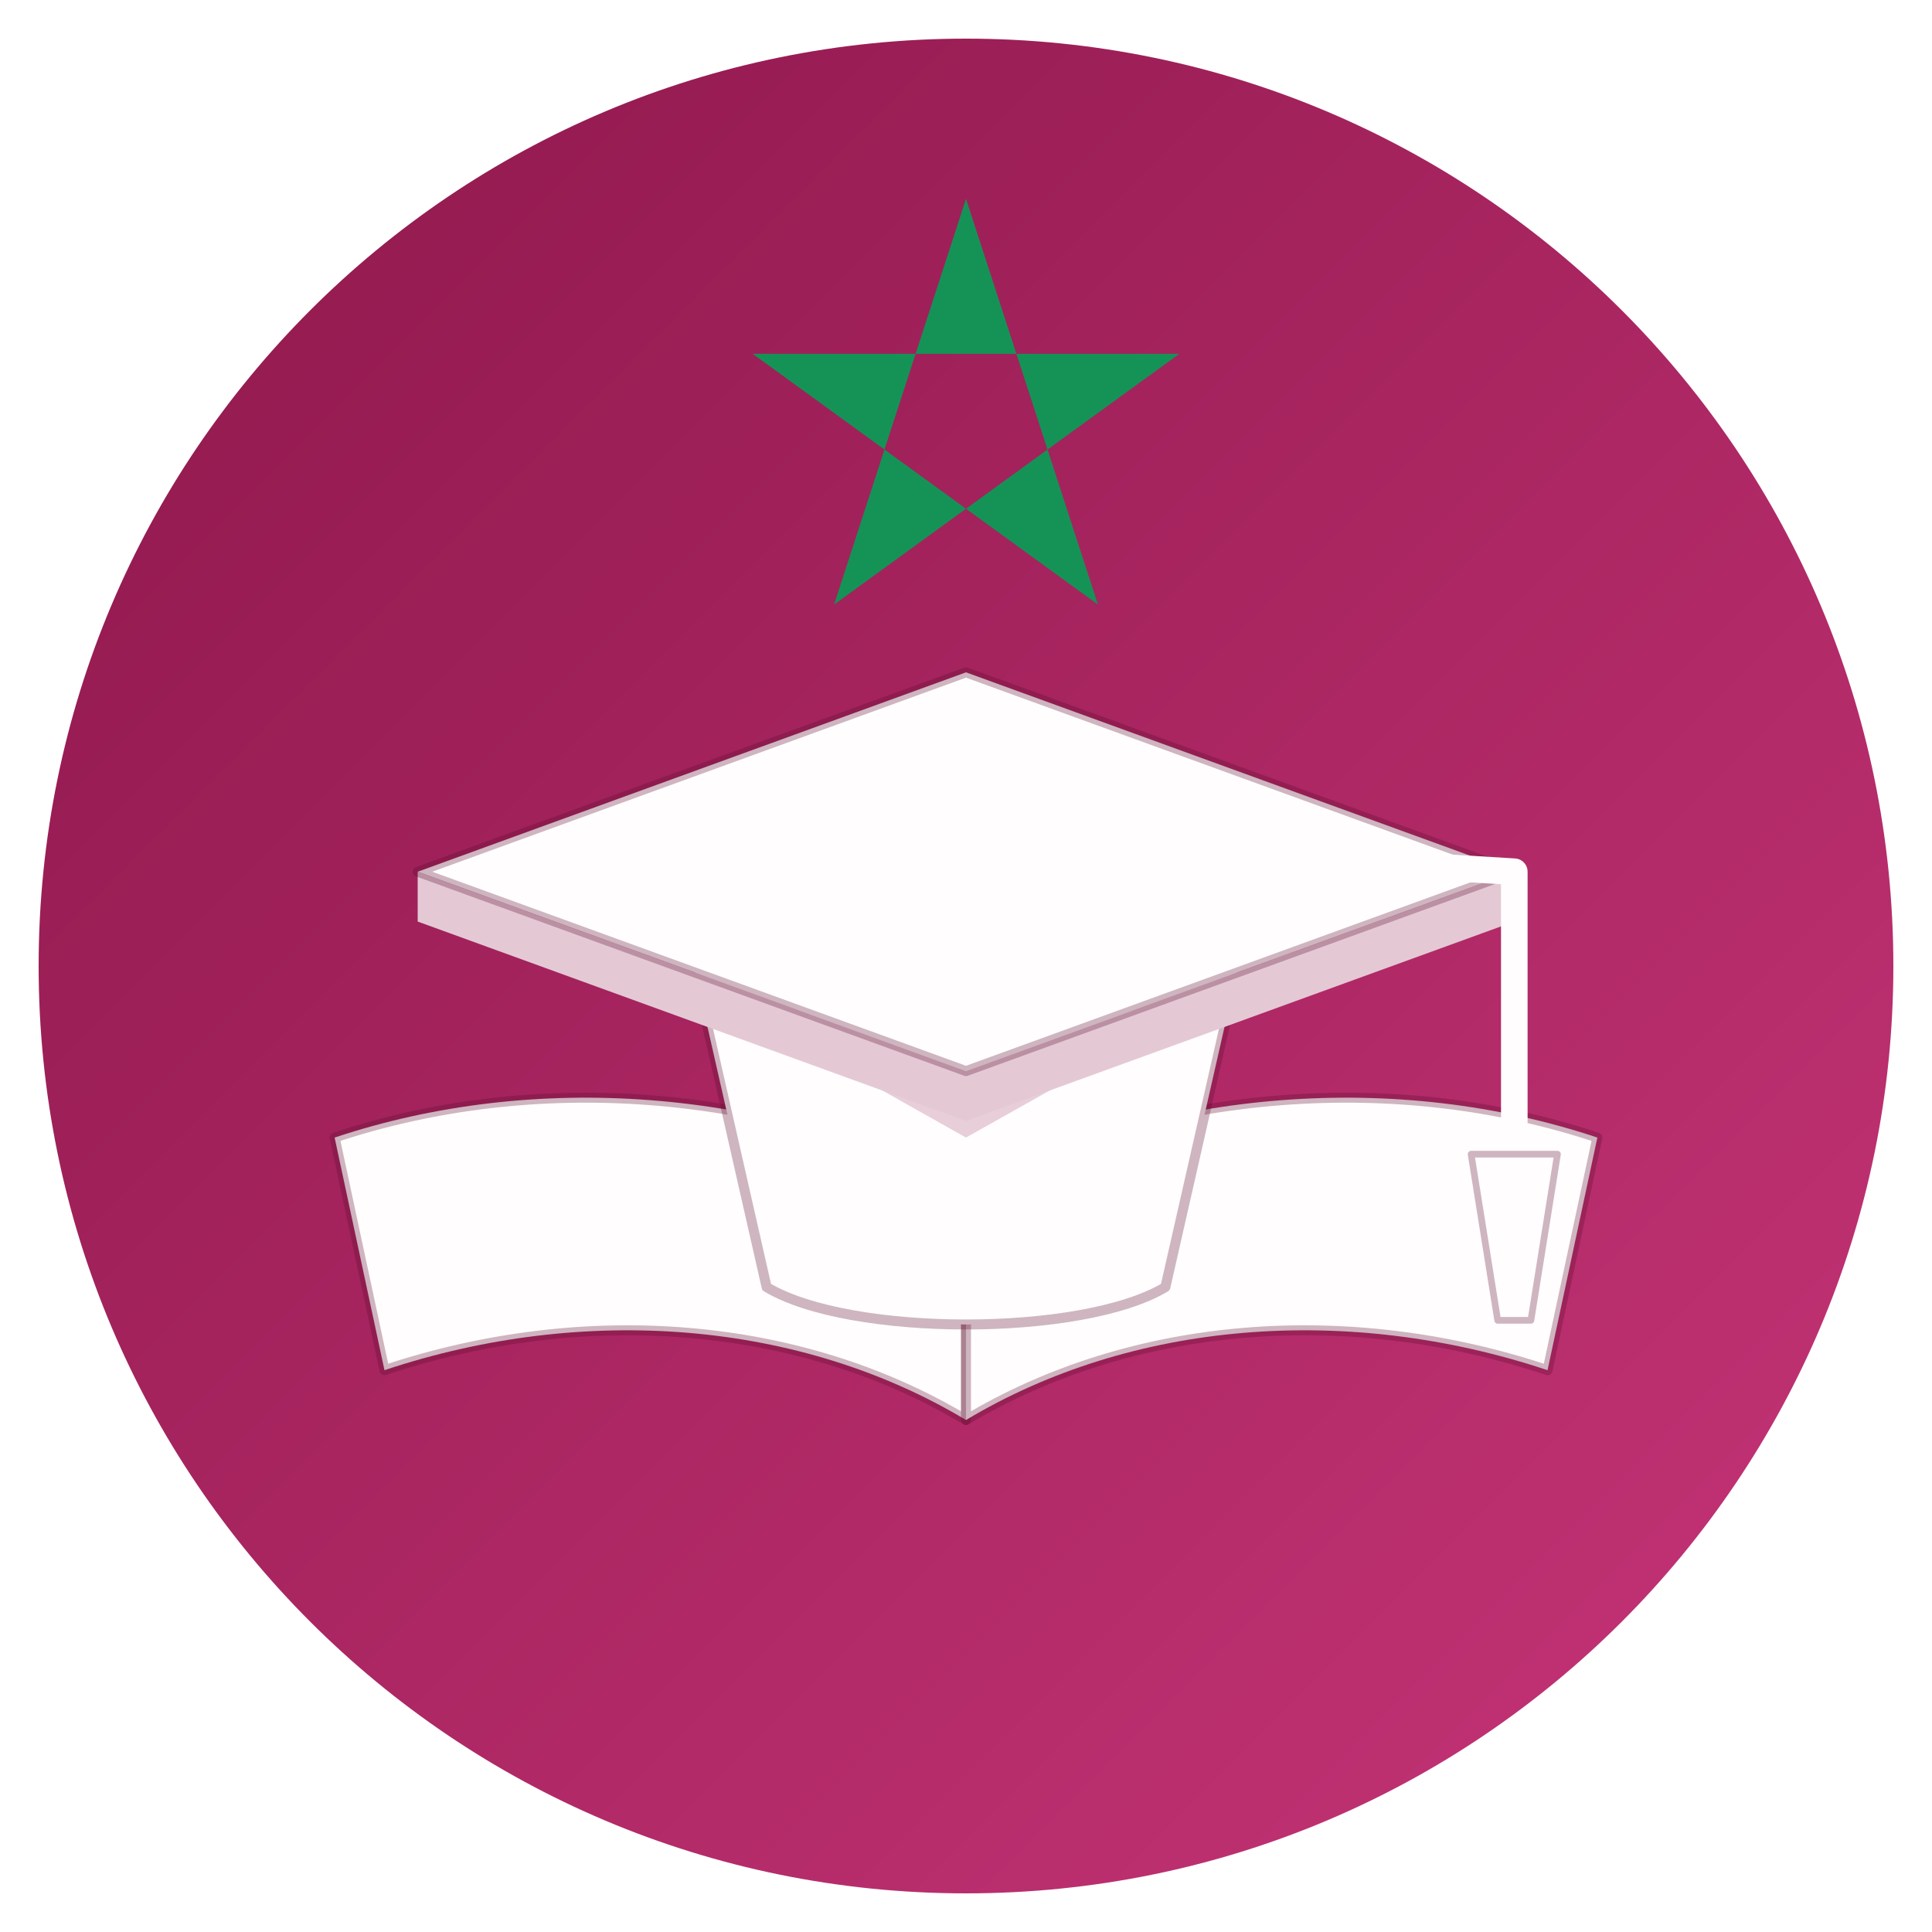
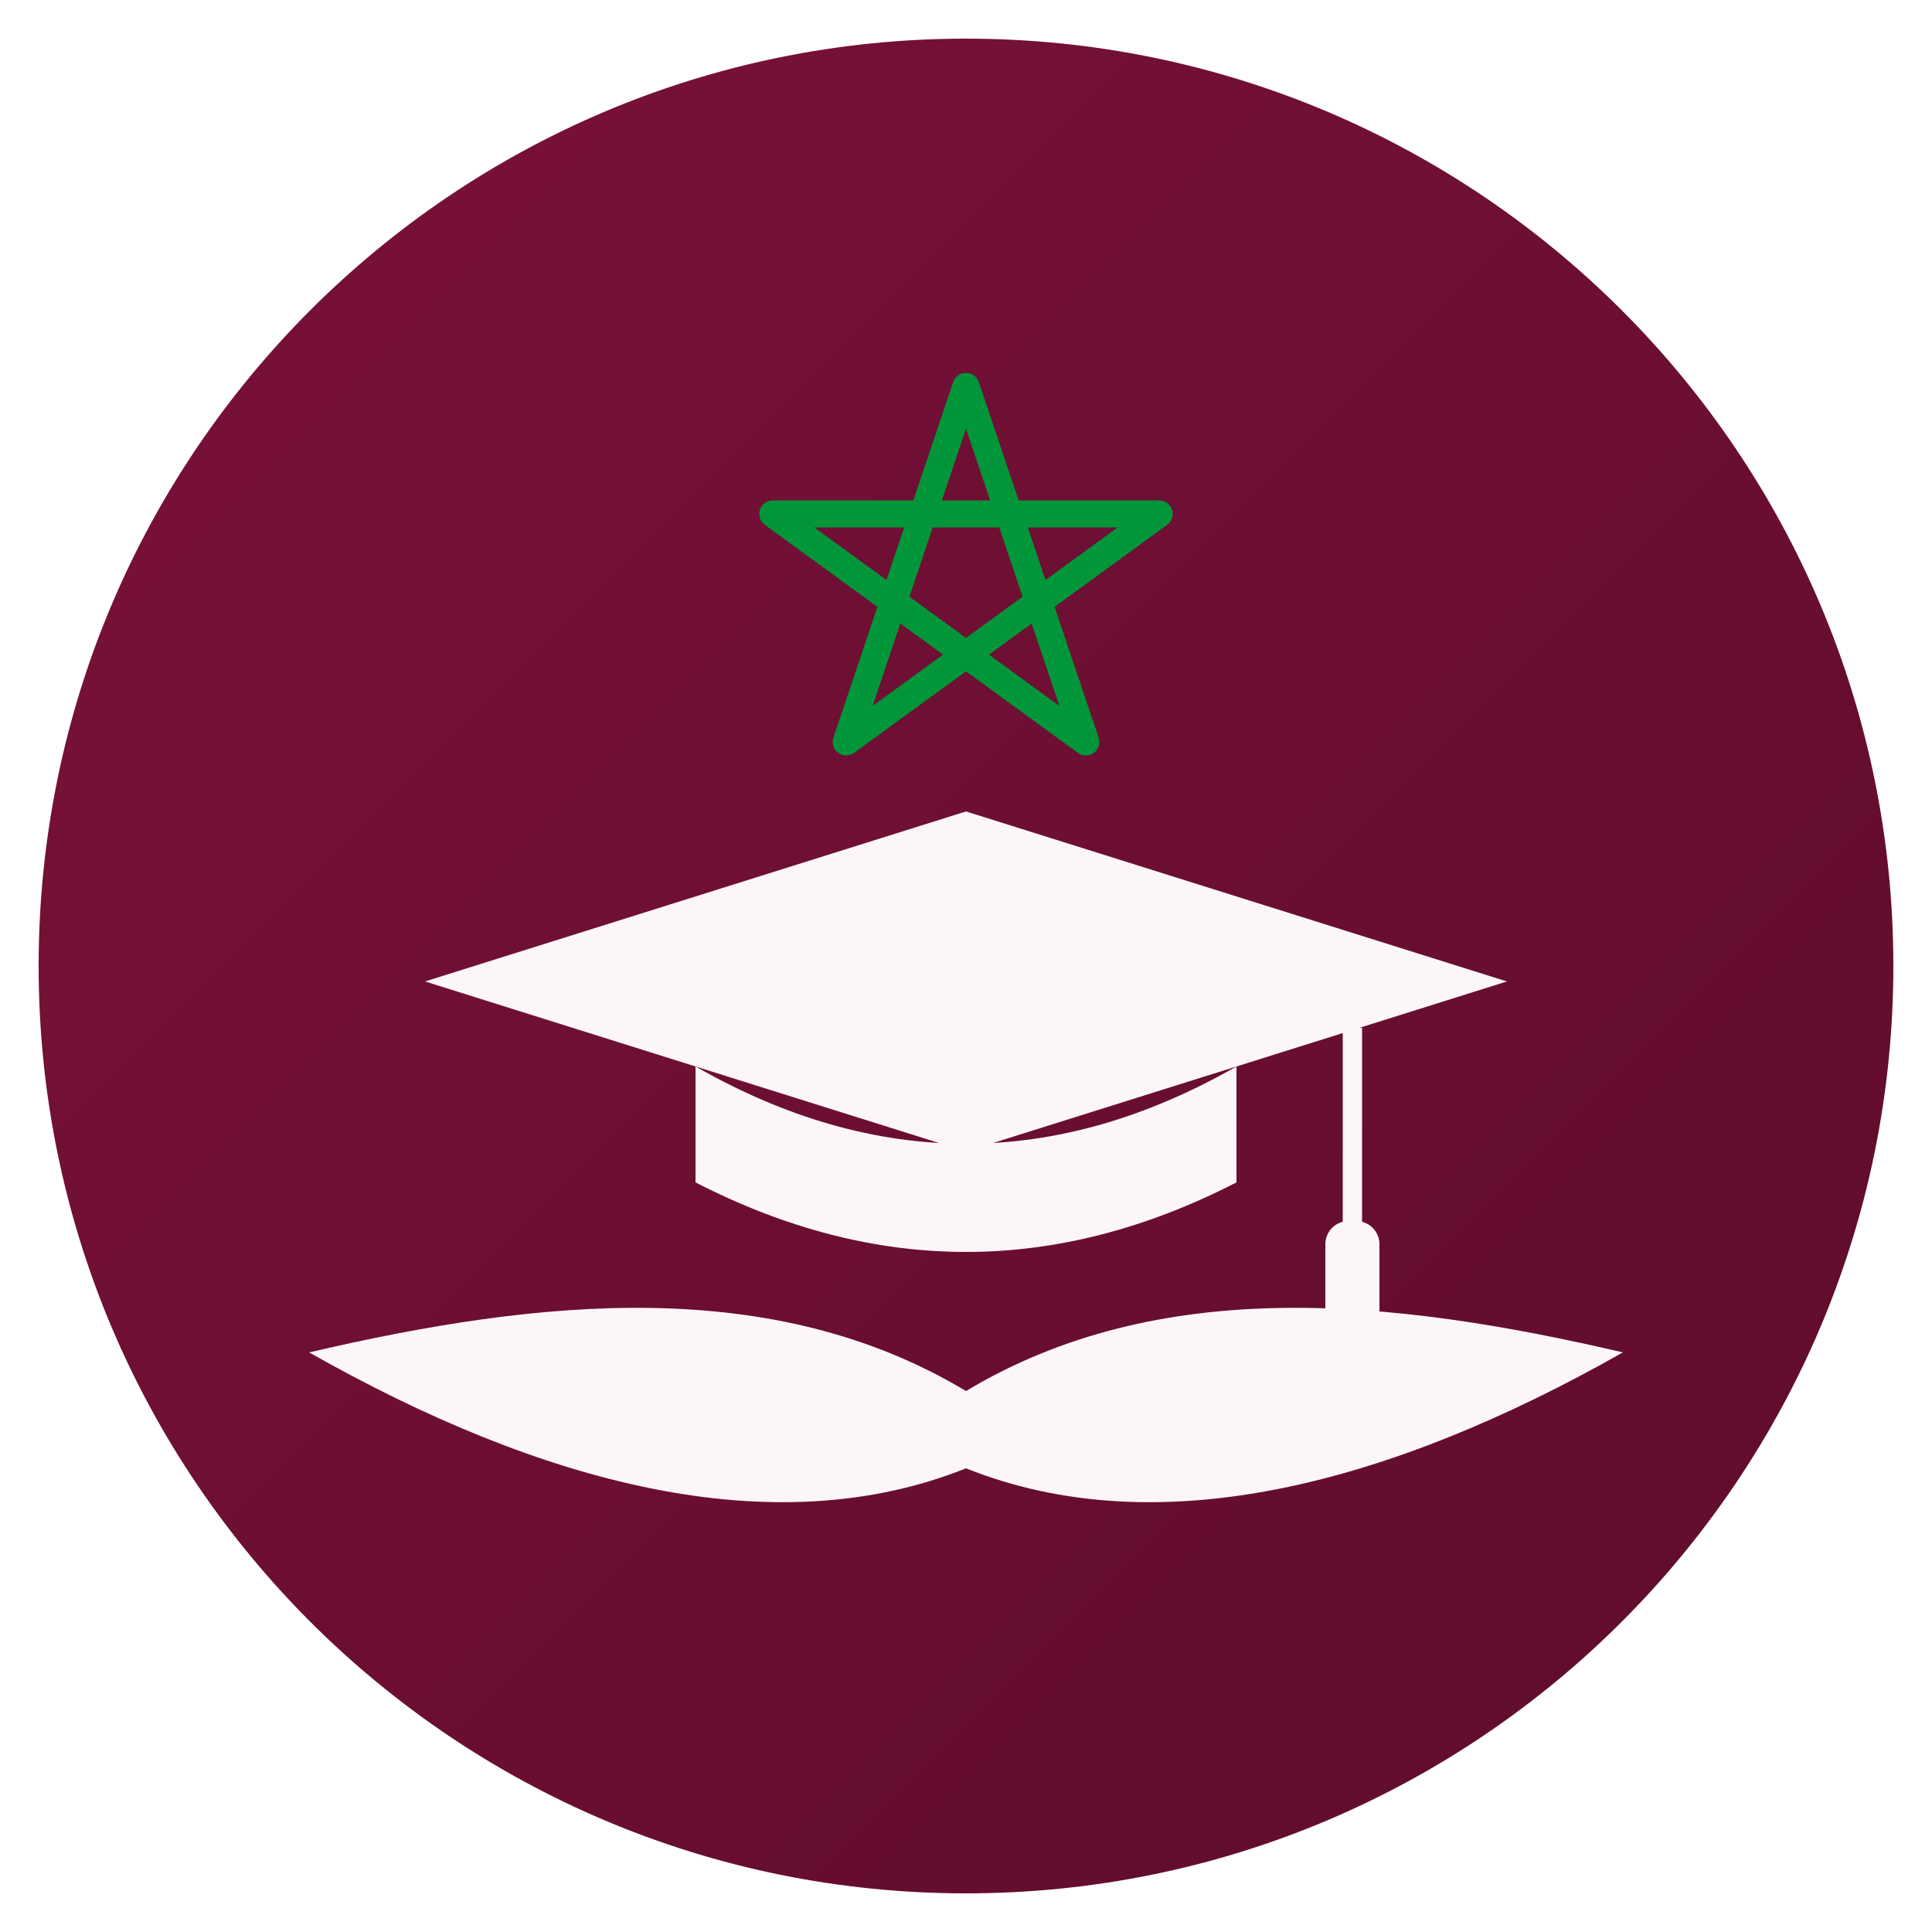
<svg xmlns="http://www.w3.org/2000/svg" viewBox="0 0 100 100">
  <defs>
    <linearGradient id="g" x1="0%" y1="0%" x2="100%" y2="100%">
-       <stop offset="0%" stop-color="#8D174B" />
-       <stop offset="100%" stop-color="#C73578" />
+       <stop offset="0%" stop-color="#7b113a" />
+       <stop offset="100%" stop-color="#5d0c2b" />
    </linearGradient>
  </defs>
  <circle cx="50" cy="50" r="48" fill="url(#g)" />
-   <g transform="translate(50,52) scale(0.86) translate(-50,-50)" stroke-linejoin="round">
-     <path fill-rule="evenodd" fill="#159356" d="M50 1.5 L57.94 25.92 L37.16 10.83 L62.84 10.83 L42.06 25.92 Z" />
-     <path fill="#FFFDFE" stroke="rgba(90,12,45,0.30)" stroke-width="0.6" d="M50 61 C 38 55 24 54 12 58 L 15 72 C 27 68 40 69 50 75 Z" />
-     <path fill="#FFFDFE" stroke="rgba(90,12,45,0.30)" stroke-width="0.6" d="M50 61 C 62 55 76 54 88 58 L 85 72 C 73 68 60 69 50 75 Z" />
-     <path fill="#FFFDFE" stroke="rgba(90,12,45,0.30)" stroke-width="0.6" d="M33 45 L67 45 L62 67 C 57 70 43 70 38 67 Z" />
-     <path fill="#E4C9D5" opacity="0.9" d="M34 47 L50 56 L66 47 L66 49 L50 58 L34 49 Z" />
-     <path fill="#E4C9D5" d="M17 42 L50 54 L83 42 L83 45 L50 57 L17 45 Z" />
-     <path fill="#FFFDFE" stroke="rgba(90,12,45,0.30)" stroke-width="0.6" d="M50 30 L83 42 L50 54 L17 42 Z" />
-     <path d="M50 40 L83 42 L83 60" fill="none" stroke="#FFFDFE" stroke-width="1.6" stroke-linecap="round" />
-     <path fill="#FFFDFE" stroke="rgba(90,12,45,0.30)" stroke-width="0.4" d="M80.4 59 L85.6 59 L84 69 L82 69 Z" />
+   <g transform="translate(50,50) scale(0.40) translate(-100,-80)">
+     <path d="M 100,5 L 115.5,51 L 75,21.5 L 125,21.5 L 84.5,51 Z" fill="none" stroke="#009639" stroke-width="3.5" stroke-linejoin="round" />
+     <g fill="#FDF6F8">
+       <polygon points="100,60 170,82 100,104 30,82" />
+       <path d="M 65,93 L 65,108 Q 100,126 135,108 L 135,93 Q 100,113 65,93 Z" />
+       <line x1="150" y1="88" x2="150" y2="115" stroke="#FDF6F8" stroke-width="2.5" />
+       <rect x="146.5" y="113" width="7" height="15" rx="3" />
+       <path d="M 15,130 C 45,123 75,120 100,135 C 125,120 155,123 185,130 C 155,147 125,155 100,145 C 75,155 45,147 15,130 Z" />
+     </g>
  </g>
</svg>
